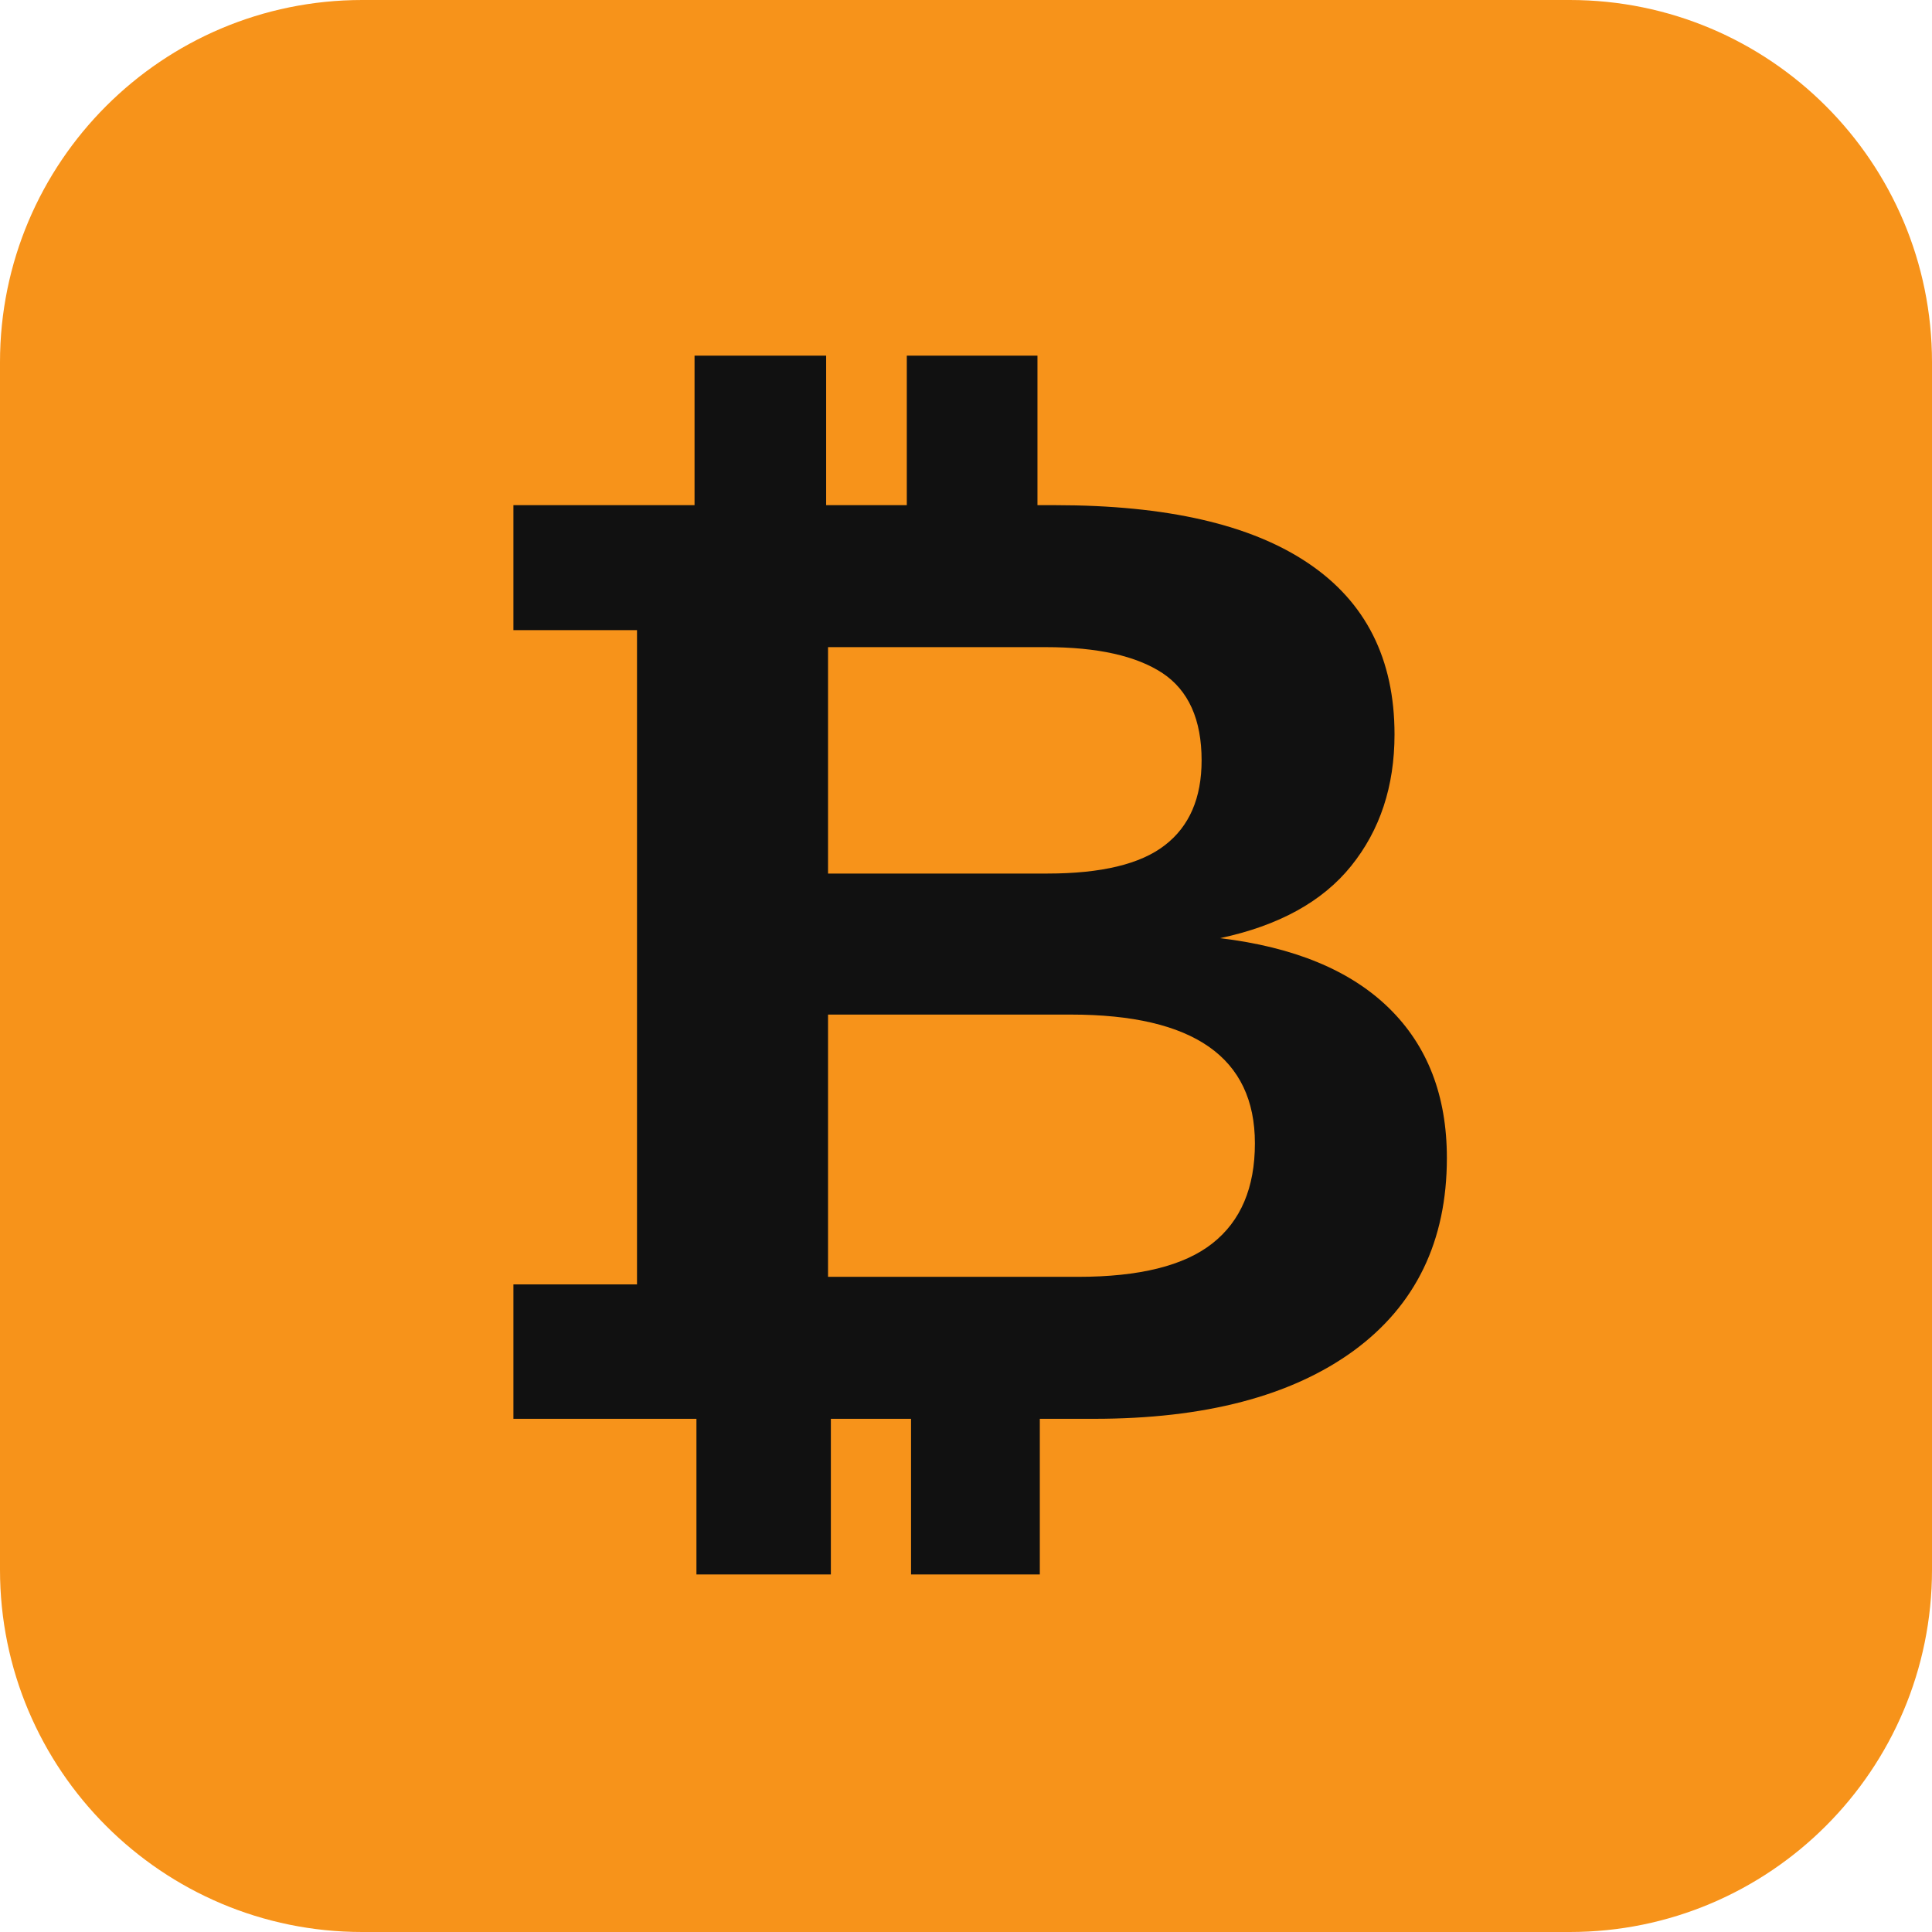
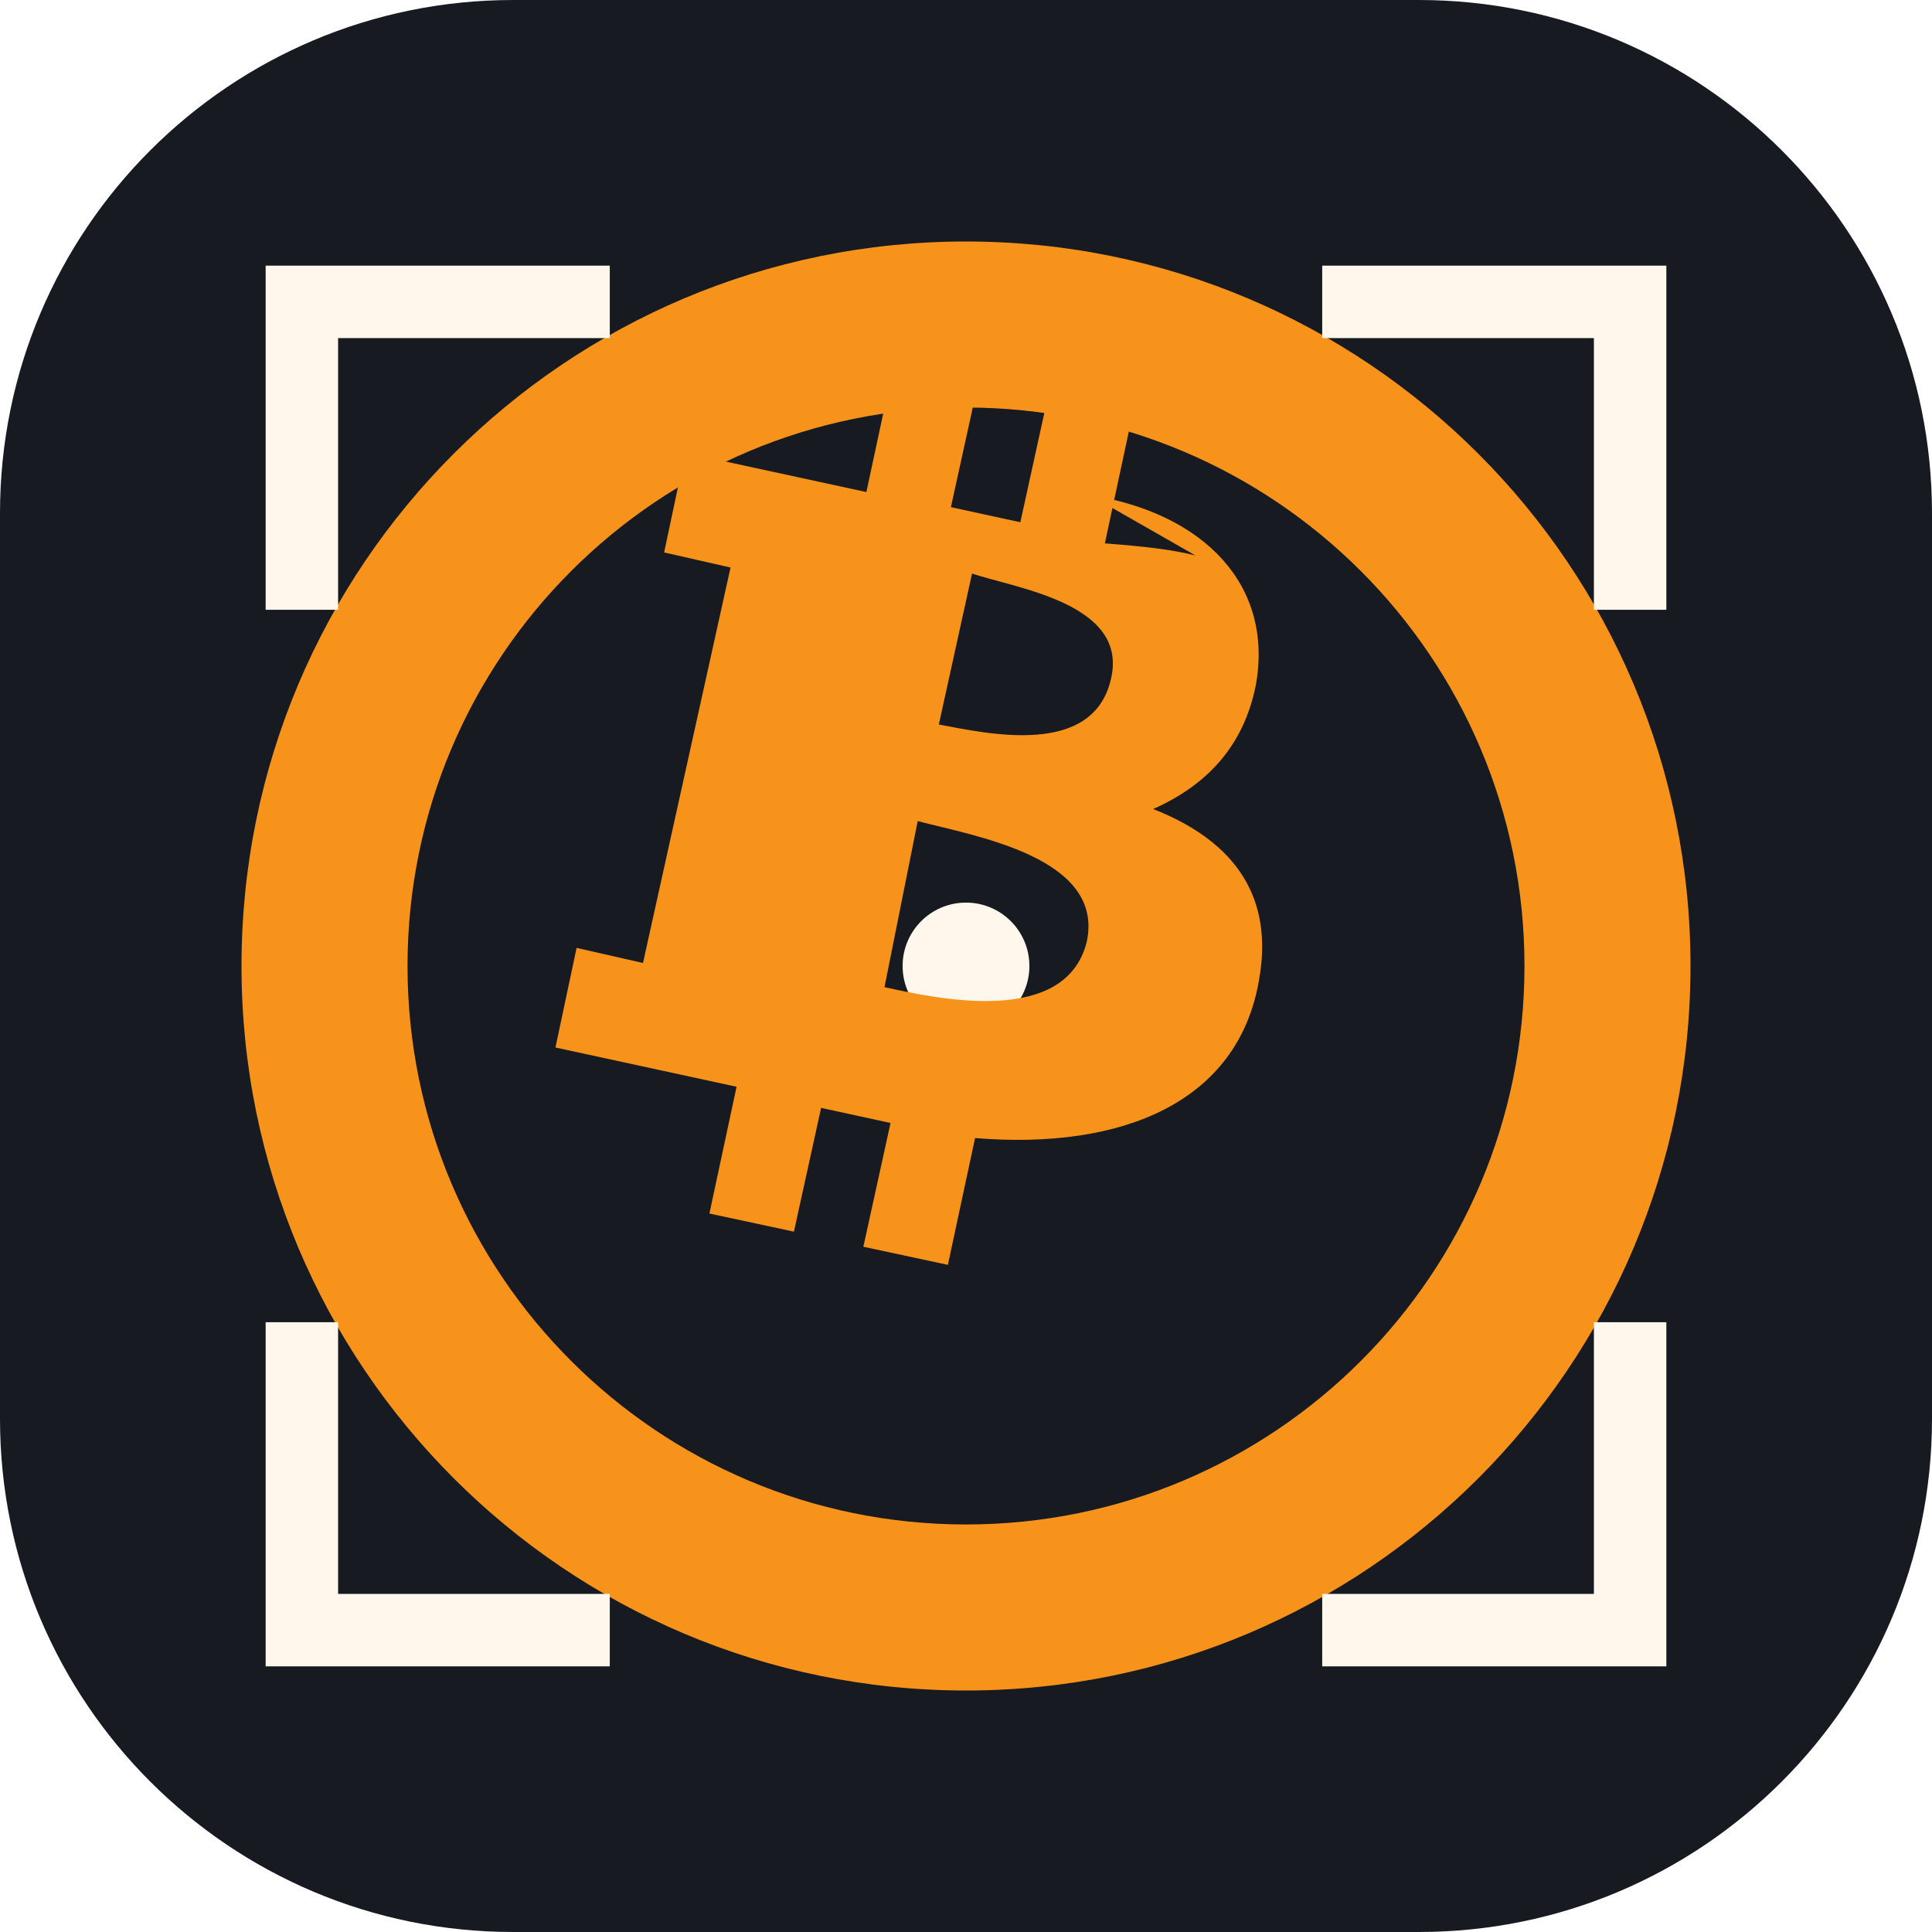
<svg xmlns="http://www.w3.org/2000/svg" viewBox="0 0 64 64">
-   <rect width="64" height="64" rx="12" fill="#f7931a" />
-   <text x="32" y="47" font-family="Arial,Helvetica,sans-serif" font-size="44" font-weight="700" text-anchor="middle" fill="#111">₿</text>
+   <rect width="64" height="64" rx="17" fill="#171a20" />
+   <circle cx="32" cy="32" r="24" fill="#f7931a" />
+   <circle cx="32" cy="32" r="18.5" fill="#171a20" />
+   <circle cx="32" cy="32" r="2.1" fill="#fff7ec" />
+   <path d="M10 19V10h9M45 10h9v9M54 45v9h-9M19 54h-9v-9" fill="none" stroke="#fff7ec" stroke-linecap="square" stroke-width="2.4" />
+   <path fill="#f7931a" d="M36.1 16.4c3.8.6 6.1 3 5.5 6.3-.4 2-1.6 3.3-3.4 4.1 2.8 1.1 4 3 3.5 5.7-.7 4-4.5 5.6-9.4 5.2l-.9 4.2-2.8-.6.9-4.1-2.3-.5-.9 4.1-2.8-.6.9-4.2-6-1.3.7-3.3 2.2.5 2.9-13.1-2.2-.5.7-3.3 6 1.3.9-4.2 2.8.6-.9 4.1 2.3.5.9-4.1 2.8.6-.9 4.2c1.3.1 2.2.2 3 .4ZM30.4 27.2l-1.1 5.5c1.8.4 6 1.3 6.7-1.5.6-2.8-3.7-3.5-5.6-4Zm1.8-8.2-1.1 5c1.6.3 5.1 1.1 5.7-1.5.6-2.5-3.1-3-4.6-3.5Z" />
</svg>
